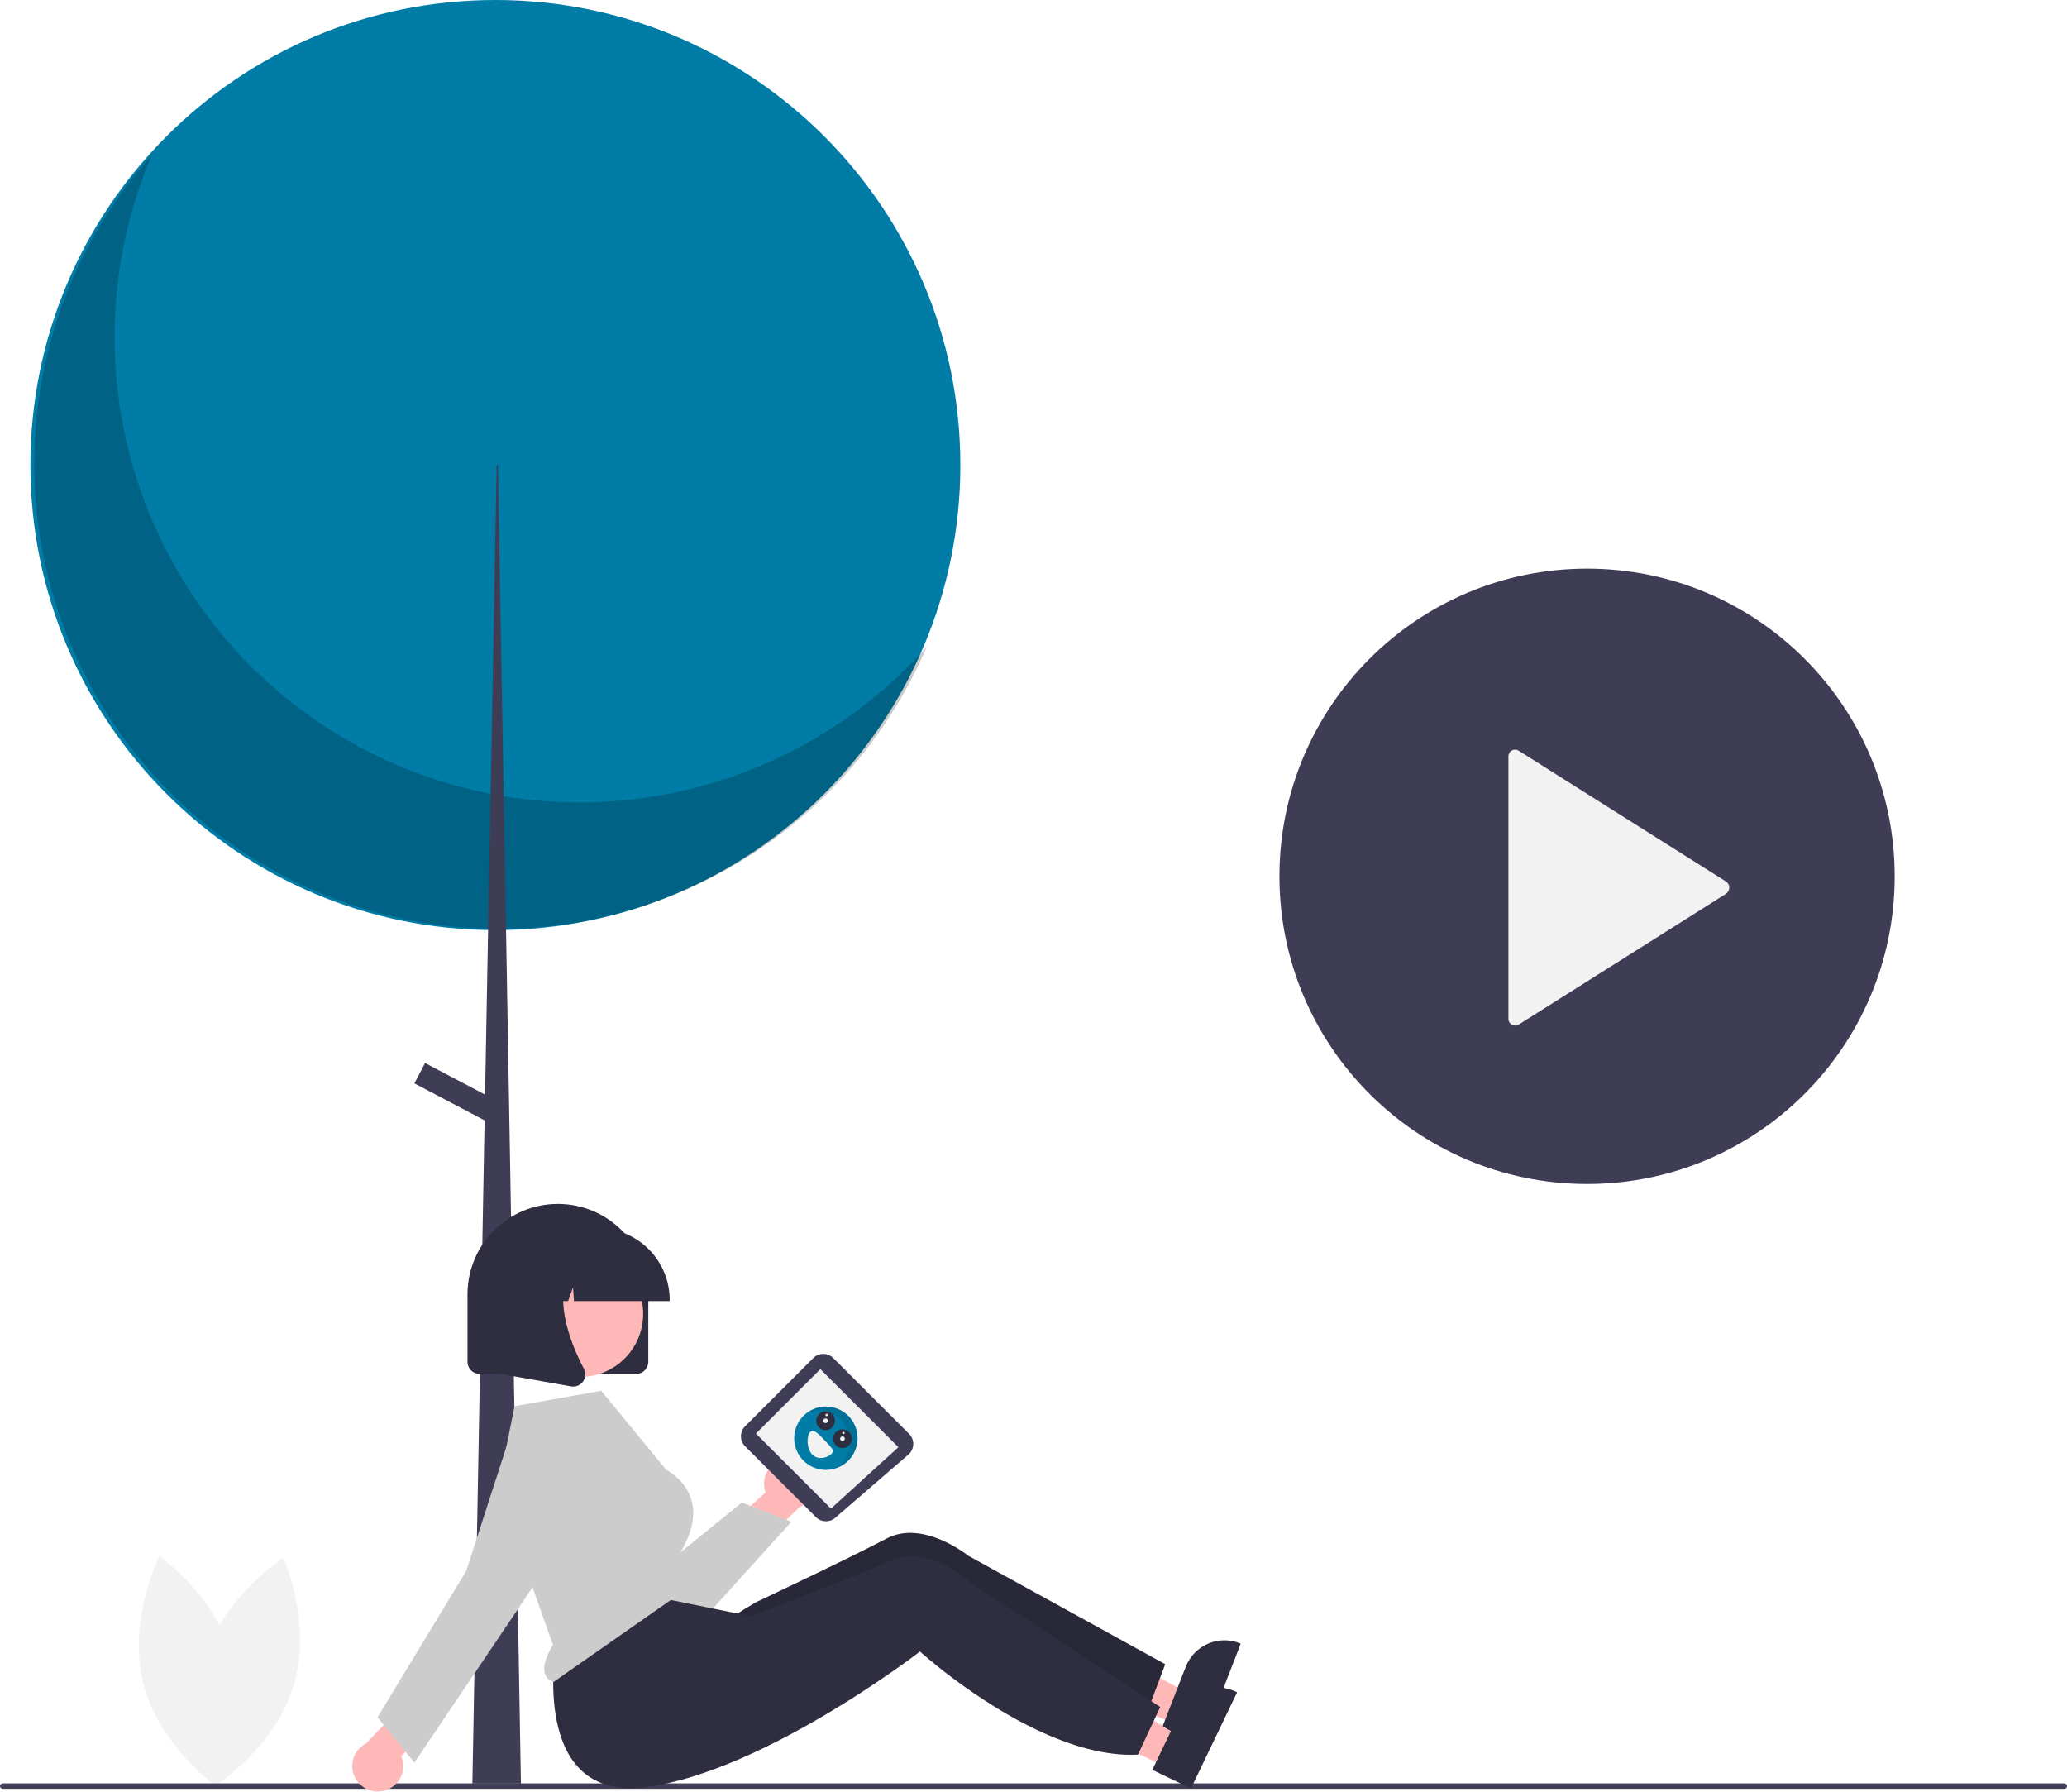
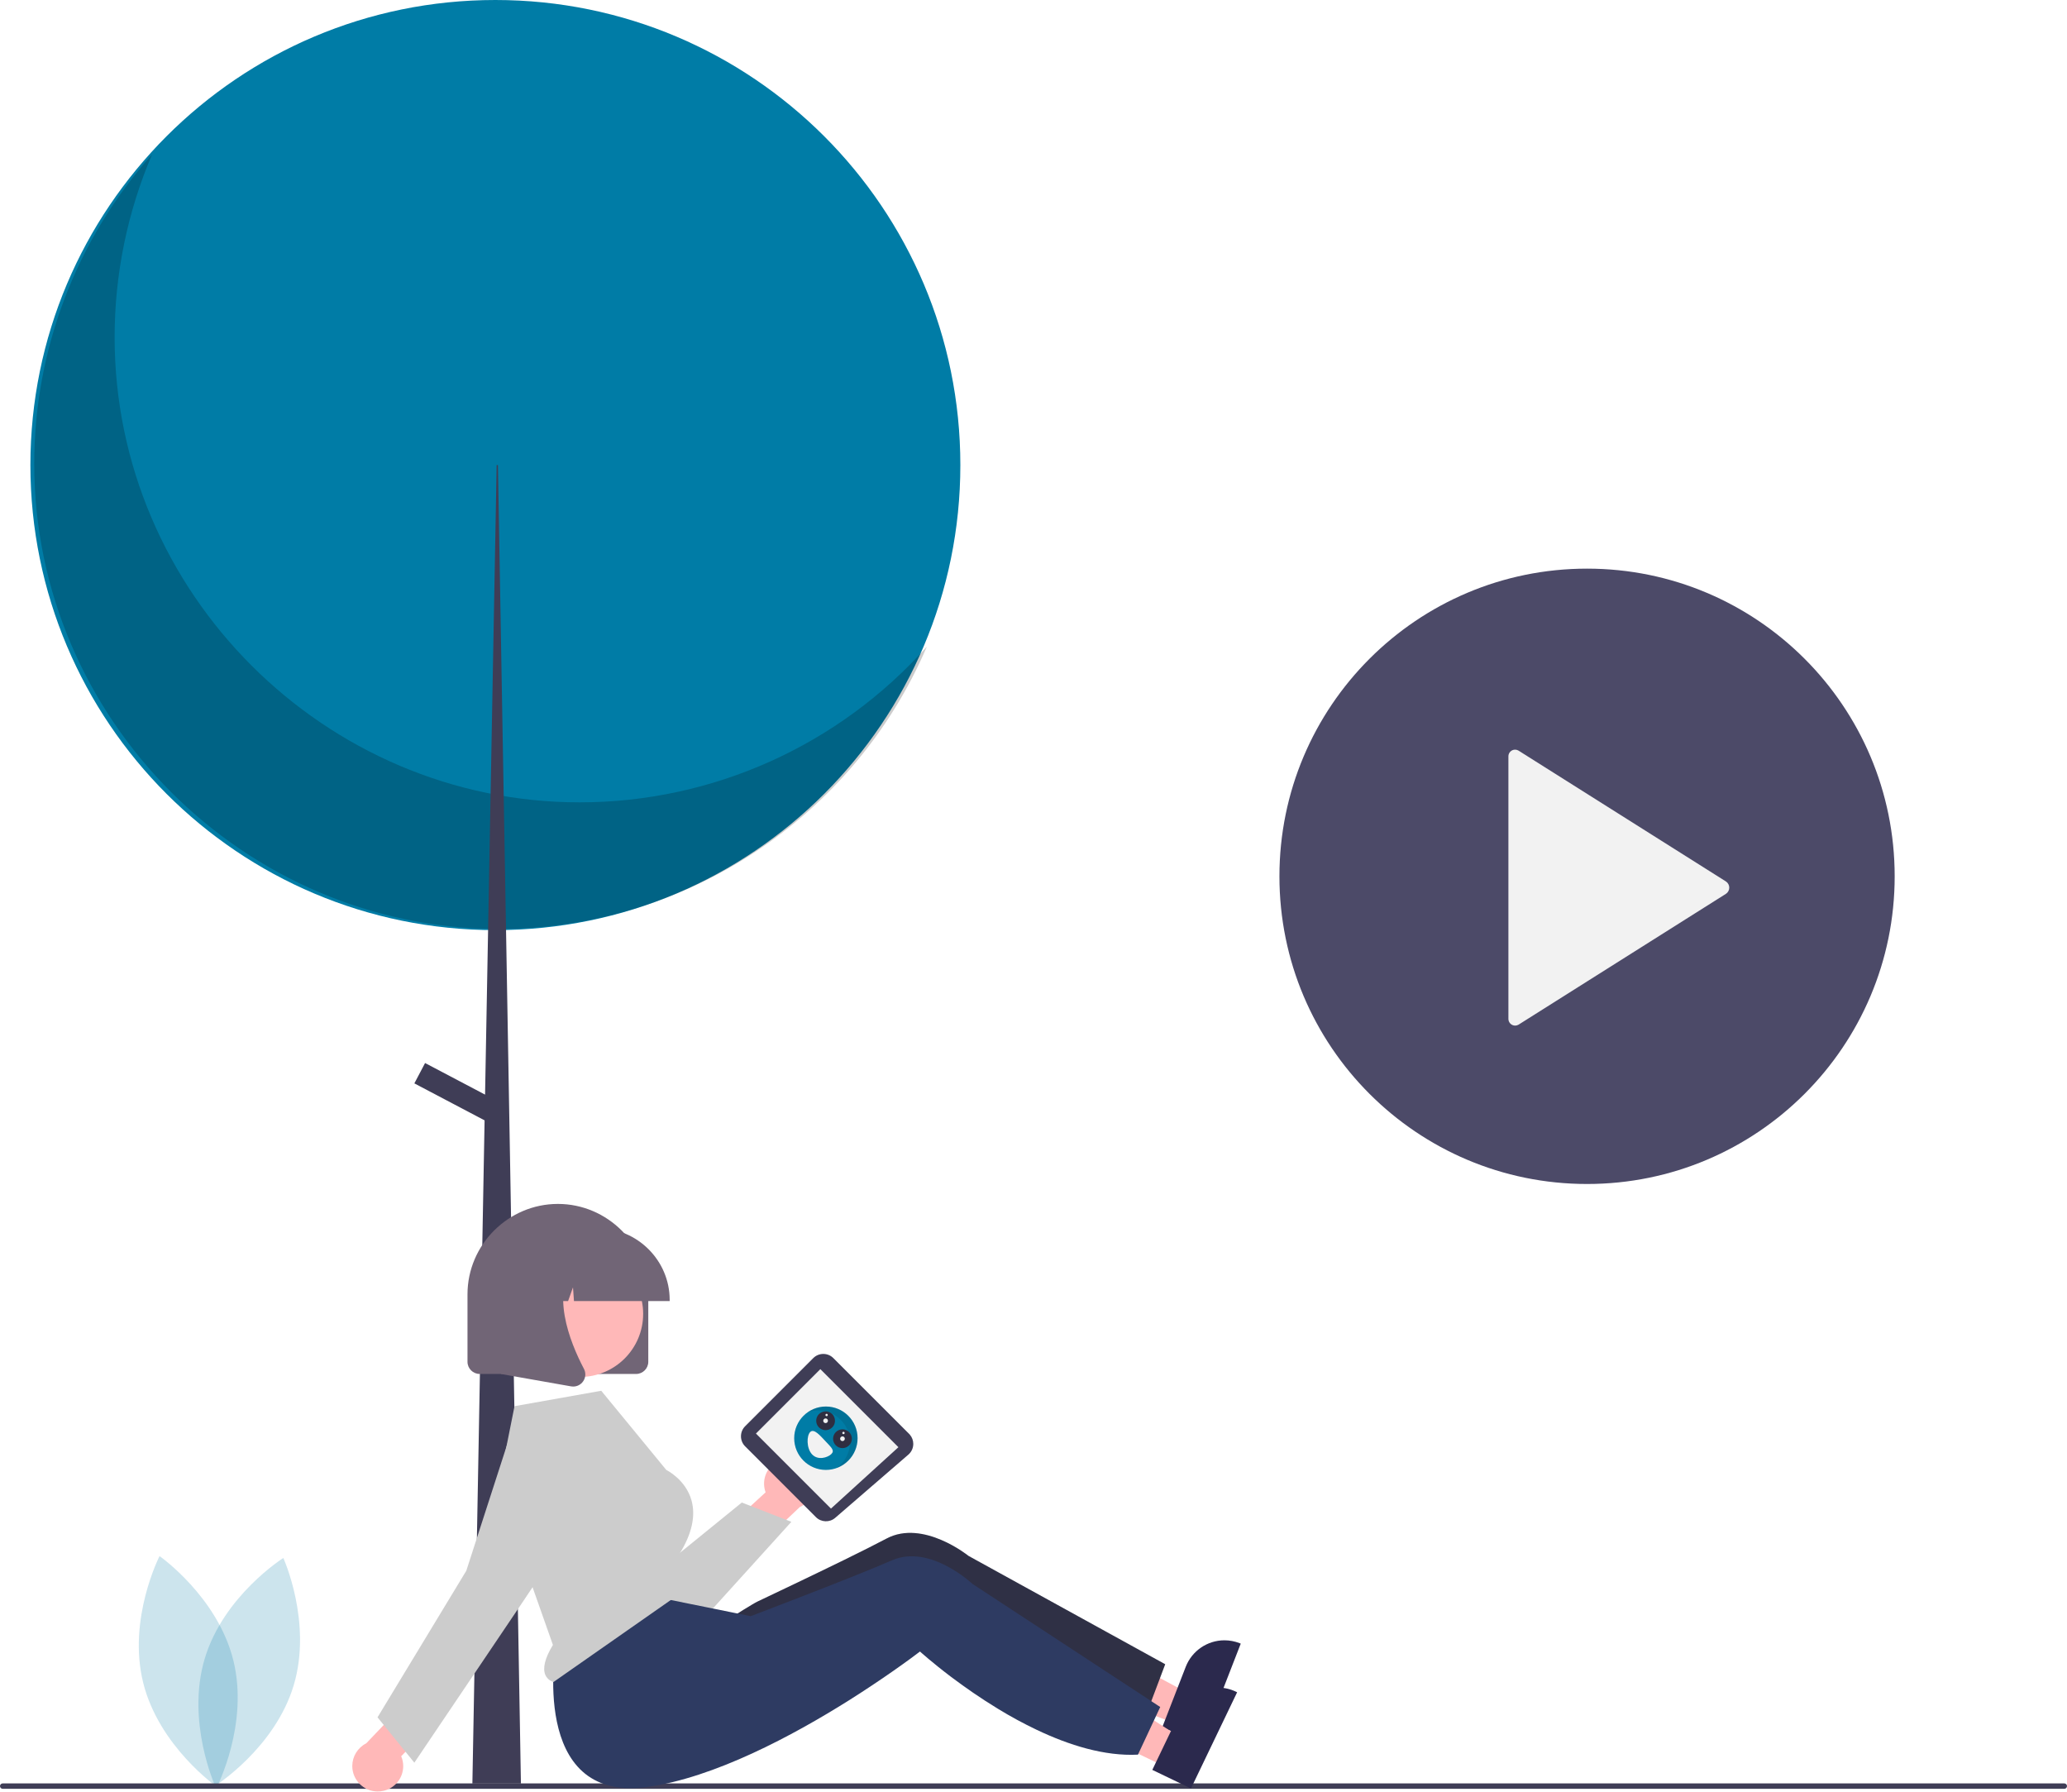
- <svg xmlns="http://www.w3.org/2000/svg" id="bbb60ac6-49e8-43f4-8a0f-978884ae8ca0" data-name="Layer 1" width="766" height="663.78" viewBox="0 0 766 663.78">
-   <path d="M292.871,732.648c-6.979,23.313,3.852,47.148,3.852,47.148s22.147-13.963,29.126-37.276-3.852-47.148-3.852-47.148S299.85,709.335,292.871,732.648Z" transform="translate(-217 -118.11)" fill="#f2f2f2" />
-   <path d="M303.467,733.279c5.874,23.616-6.068,46.915-6.068,46.915s-21.465-14.99-27.339-38.606,6.068-46.915,6.068-46.915S297.594,709.663,303.467,733.279Z" transform="translate(-217 -118.11)" fill="#f2f2f2" />
-   <polygon points="435.535 638.619 439.977 627.192 398.017 604.619 391.461 621.484 435.535 638.619" fill="#ffb8b8" />
-   <path d="M676.337,726.92a15.379,15.379,0,0,0-19.915,8.766l-2.997,7.703-4.62,11.89-1.129,2.915,14.806,5.76,14.321-36.849Z" transform="translate(-217 -118.11)" fill="#2f2e41" />
-   <path d="M648.806,734.738l-1.932,5.124-4.822,12.788-.116.32c-12.285,1.578-25.752-1.516-38.209-6.323a155.312,155.312,0,0,1-14.624-6.526c-7.044-3.559-13.352-7.316-18.383-10.529-7.576-4.862-12.26-8.513-12.26-8.513s-1.238,1.118-3.477,3.036c-3.002,2.568-7.798,6.578-13.873,11.299q-3.476,2.72-7.465,5.69c-19.601,14.539-44.756-24.256-44.756-24.256s7.075-4.504,8.923-5.379c5.951-2.816,19.932-9.459,31.994-15.363,6.214-3.046,11.912-5.903,15.737-7.932,13.546-7.212,30.384,6.435,30.384,6.435Z" transform="translate(-217 -118.11)" fill="#2f2e41" />
-   <path d="M648.806,734.738l-1.932,5.124-4.822,12.788-.116.32c-12.285,1.578-25.752-1.516-38.209-6.323a155.312,155.312,0,0,1-14.624-6.526c-7.044-3.559-13.352-7.316-18.383-10.529-7.576-4.862-12.26-8.513-12.26-8.513s-1.238,1.118-3.477,3.036c-3.002,2.568-7.798,6.578-13.873,11.299q-3.476,2.72-7.465,5.69c-19.601,14.539-44.756-24.256-44.756-24.256s7.075-4.504,8.923-5.379c5.951-2.816,19.932-9.459,31.994-15.363,6.214-3.046,11.912-5.903,15.737-7.932,13.546-7.212,30.384,6.435,30.384,6.435Z" transform="translate(-217 -118.11)" opacity="0.14" />
-   <circle cx="183.579" cy="172.312" r="172.312" fill="#007ca6" />
-   <path d="M273.349,175.331A172.325,172.325,0,0,0,560.472,357.701,172.327,172.327,0,1,1,273.349,175.331Z" transform="translate(-217 -118.11)" opacity="0.2" style="isolation:isolate" />
-   <polygon points="184.052 172.311 184.526 172.311 193.047 660.843 175.058 660.843 184.052 172.311" fill="#3f3d56" />
-   <rect x="382.523" y="507.155" width="8.521" height="32.19" transform="translate(-473.4058 503.6283) rotate(-62.23413)" fill="#3f3d56" />
-   <path d="M982,780.898H218a1,1,0,0,1,0-2H982a1,1,0,0,1,0,2Z" transform="translate(-217 -118.11)" fill="#3f3d56" />
-   <path d="M452.746,627.187h-58a4.505,4.505,0,0,1-4.5-4.5v-25a33.5,33.5,0,0,1,67,0v25A4.505,4.505,0,0,1,452.746,627.187Z" transform="translate(-217 -118.11)" fill="#2f2e41" />
-   <path d="M507.904,658.588a9.377,9.377,0,0,0-7.186,12.454l-15.772,14.506,6.478,11.734,21.985-20.798a9.428,9.428,0,0,0-5.505-17.897Z" transform="translate(-217 -118.11)" fill="#ffb8b8" />
-   <path d="M460.448,724.54q-1.069,0-2.14-.092A25.199,25.199,0,0,1,438.01,710.892l-25.267-48.633a13.954,13.954,0,0,1,24.13-13.965l23.311,52.304,31.719-25.772,18.366,7.149-31.016,34.242A25.485,25.485,0,0,1,460.448,724.54Z" transform="translate(-217 -118.11)" fill="#ccc" />
-   <path d="M553.913,649.395l-28.102-28.102a5.242,5.242,0,0,0-7.413,0l-25.28,25.28a5.242,5.242,0,0,0,0,7.413l26.256,26.256a5.242,5.242,0,0,0,7.133.26l27.125-23.435a5.242,5.242,0,0,0,.54-7.393Q554.049,649.53,553.913,649.395Z" transform="translate(-217 -118.11)" fill="#3f3d56" />
-   <polygon points="332.935 536.213 304.009 507.288 280.138 531.159 307.941 558.961 332.935 536.213" fill="#f2f2f2" />
-   <circle cx="306.06" cy="532.886" r="11.746" fill="#007ca6" />
-   <path d="M528.288,661.007a11.746,11.746,0,0,0-11.966-19.632,11.746,11.746,0,1,1,10.66,20.693A11.83,11.83,0,0,0,528.288,661.007Z" transform="translate(-217 -118.11)" opacity="0.1" style="isolation:isolate" />
-   <path d="M517.285,648.662c-1.401,1.316-1.475,6.054.664,8.33s5.681,1.229,7.081-.087.13-2.403-2.009-4.679S518.686,647.345,517.285,648.662Z" transform="translate(-217 -118.11)" fill="#f2f2f2" />
-   <circle cx="312.209" cy="533.077" r="3.48" fill="#2f2e41" />
-   <circle cx="305.953" cy="526.419" r="3.48" fill="#2f2e41" />
-   <circle cx="312.209" cy="533.077" r="0.87" fill="#f2f2f2" />
-   <circle cx="312.584" cy="530.935" r="0.435" fill="#f2f2f2" />
-   <circle cx="306.328" cy="524.277" r="0.435" fill="#f2f2f2" />
-   <circle cx="305.953" cy="526.419" r="0.87" fill="#f2f2f2" />
-   <polygon points="431.99 654.69 437.297 643.639 397.196 617.909 389.363 634.22 431.99 654.69" fill="#ffb8b8" />
-   <path d="M675.012,744.908a15.379,15.379,0,0,0-20.53,7.21l-3.58,7.45-5.52,11.5-1.35,2.82,14.32,6.88,17.11-35.64Z" transform="translate(-217 -118.11)" fill="#2f2e41" />
-   <path d="M646.962,750.588l-2.32,4.96-5.79,12.38-.14.31c-12.37.63-25.56-3.49-37.61-9.24a155.312,155.312,0,0,1-14.08-7.63c-6.75-4.09-12.75-8.32-17.52-11.91-7.18-5.43-11.57-9.43-11.57-9.43s-1.32,1.02-3.7,2.76c-3.19,2.33-8.28,5.96-14.7,10.2q-3.675,2.445-7.88,5.1c-20.66,12.99-50.04,28.81-75.03,32.15-43.89,5.87-33.56-52.7-33.56-52.7l34.93-18.14,14.83,3.01,16.51,3.34,5.85,1.19s1.11-.42,3.02-1.15c6.15-2.35,20.6-7.9,33.08-12.86,6.43-2.56,12.33-4.97,16.3-6.7,14.06-6.15,29.8,8.75,29.8,8.75Z" transform="translate(-217 -118.11)" fill="#2f2e41" />
-   <path d="M359.145,781.636a9.377,9.377,0,0,0,6.532-12.809l15-15.302-7.076-11.384-20.88,21.907a9.428,9.428,0,0,0,6.423,17.588Z" transform="translate(-217 -118.11)" fill="#ffb8b8" />
-   <circle cx="214.958" cy="486.807" r="23.386" fill="#ffb8b8" />
-   <path d="M401.533,669.834,421.905,727.59l-.122.202c-2.833,4.684-3.76,8.462-2.678,10.926a4.761,4.761,0,0,0,3.019,2.604l48.209-33.697-1.688-13.505.094-.151c4.66-7.456,6.168-14.208,4.485-20.067-2.184-7.604-9.125-11.056-9.195-11.09l-.168-.132L439.815,633.414,407.673,639.124Z" transform="translate(-217 -118.11)" fill="#ccc" />
-   <path d="M370.553,771.209,356.906,754.413l32.899-54.31,15.339-47.413.476.154-.476-.154a19.047,19.047,0,1,1,33.964,16.437l-28.16,42.189Z" transform="translate(-217 -118.11)" fill="#ccc" />
-   <path d="M465.171,600.187H429.706l-.364-5.092-1.818,5.092h-5.461l-.721-10.092-3.604,10.092H407.171v-.5a26.53,26.53,0,0,1,26.5-26.5h5a26.53,26.53,0,0,1,26.5,26.5Z" transform="translate(-217 -118.11)" fill="#2f2e41" />
-   <path d="M429.415,631.853a4.597,4.597,0,0,1-.796-.07l-25.969-4.582V584.281H431.237l-.708.825c-9.847,11.484-2.428,30.106,2.87,40.185a4.433,4.433,0,0,1-.352,4.707A4.482,4.482,0,0,1,429.415,631.853Z" transform="translate(-217 -118.11)" fill="#2f2e41" />
-   <circle cx="588.139" cy="324.689" r="114" fill="#3f3d56" />
-   <path d="M775.992,398.488v96.991a2.497,2.497,0,0,0,3.74,2.302l76.883-48.496a2.748,2.748,0,0,0,0-4.571l-76.883-48.496a2.474,2.474,0,0,0-3.74,2.27Z" transform="translate(-217 -118.11)" fill="#f2f2f2" />
+ <svg xmlns="http://www.w3.org/2000/svg" version="1.1" xml:space="preserve" width="766" height="663.78" viewBox="0 0 766 663.78" style="fill-rule:evenodd;clip-rule:evenodd;stroke-linejoin:round;stroke-miterlimit:2;">
+   <g>
+     <path d="M75.871,614.538c-6.979,23.314 3.852,47.149 3.852,47.149c0,0 22.147,-13.963 29.126,-37.276c6.979,-23.313 -3.852,-47.149 -3.852,-47.149c0,-0 -22.147,13.963 -29.126,37.276Z" style="fill:#007ca6;fill-opacity:0.2;fill-rule:nonzero;" />
+   </g>
+   <g>
+     <path d="M86.467,615.169c5.874,23.616 -6.067,46.915 -6.067,46.915c-0,0 -21.465,-14.99 -27.339,-38.606c-5.874,-23.616 6.068,-46.915 6.068,-46.915c0,0 21.465,14.99 27.338,38.606Z" style="fill:#007ca6;fill-opacity:0.2;fill-rule:nonzero;" />
+   </g>
+   <path d="M435.535,638.619l4.442,-11.427l-41.96,-22.573l-6.556,16.865l44.074,17.135Z" style="fill:#ffb8b8;fill-rule:nonzero;" />
+   <g>
+     <path d="M459.337,608.81c-1.779,-0.693 -3.671,-1.048 -5.579,-1.048c-6.332,-0 -12.045,3.911 -14.337,9.814l-2.997,7.703l-4.62,11.89l-1.129,2.915l14.806,5.76l14.321,-36.85l-0.465,-0.184Z" style="fill:#2b294d;fill-rule:nonzero;" />
+   </g>
+   <g>
+     <path d="M431.806,616.628l-1.932,5.123l-4.822,12.789l-0.116,0.319c-12.285,1.579 -25.752,-1.516 -38.209,-6.323c-4.983,-1.922 -9.865,-4.1 -14.624,-6.526c-7.044,-3.559 -13.351,-7.315 -18.383,-10.528c-7.576,-4.863 -12.261,-8.514 -12.261,-8.514c0,-0 -1.237,1.119 -3.477,3.037c-3.001,2.568 -7.797,6.578 -13.872,11.299c-2.318,1.813 -4.806,3.71 -7.465,5.69c-19.601,14.539 -44.756,-24.256 -44.756,-24.256c0,-0 7.075,-4.504 8.923,-5.379c5.951,-2.815 19.932,-9.459 31.994,-15.363c6.215,-3.046 11.912,-5.903 15.737,-7.933c13.546,-7.212 30.385,6.435 30.385,6.435l72.878,40.13Z" style="fill:#2f2e41;fill-rule:nonzero;" />
+   </g>
+   <g>
+     <path d="M431.806,616.628l-1.932,5.123l-4.822,12.789l-0.116,0.319c-12.285,1.579 -25.752,-1.516 -38.209,-6.323c-4.983,-1.922 -9.865,-4.1 -14.624,-6.526c-7.044,-3.559 -13.351,-7.315 -18.383,-10.528c-7.576,-4.863 -12.261,-8.514 -12.261,-8.514c0,-0 -1.237,1.119 -3.477,3.037c-3.001,2.568 -7.797,6.578 -13.872,11.299c-2.318,1.813 -4.806,3.71 -7.465,5.69c-19.601,14.539 -44.756,-24.256 -44.756,-24.256c0,-0 7.075,-4.504 8.923,-5.379c5.951,-2.815 19.932,-9.459 31.994,-15.363c6.215,-3.046 11.912,-5.903 15.737,-7.933c13.546,-7.212 30.385,6.435 30.385,6.435l72.878,40.13Z" style="fill:#2e3b62;fill-opacity:0.14;fill-rule:nonzero;" />
+   </g>
+   <circle cx="183.579" cy="172.312" r="172.312" style="fill:#007ca6;" />
+   <g>
+     <path d="M56.349,57.221c-9.152,21.41 -13.872,44.455 -13.872,67.739c-0,94.535 77.791,172.325 172.326,172.325c49.13,-0 95.987,-21.011 128.669,-57.694c-27.066,63.319 -89.597,104.595 -158.458,104.595c-94.536,-0 -172.327,-77.791 -172.327,-172.327c0,-42.263 15.548,-83.083 43.662,-114.638Z" style="fill-opacity:0.2;fill-rule:nonzero;" />
+   </g>
+   <path d="M184.052,172.311l0.474,0l8.521,488.532l-17.989,0l8.994,-488.532Z" style="fill:#3f3d56;fill-rule:nonzero;" />
+   <g>
+     <path d="M157.526,393.872l28.484,14.996l-3.97,7.54l-28.483,-14.996l3.969,-7.54Z" style="fill:#3f3d56;" />
+   </g>
+   <g>
+     <path d="M765,662.788l-764,0c-0.549,0 -1,-0.452 -1,-1c0,-0.549 0.451,-1 1,-1l764,0c0.549,0 1,0.451 1,1c0,0.548 -0.451,1 -1,1Z" style="fill:#3f3d56;fill-rule:nonzero;" />
+   </g>
+   <g>
+     <path d="M235.746,509.077l-58,0c-2.468,-0.003 -4.497,-2.033 -4.5,-4.5l-0,-25c-0,-18.378 15.122,-33.5 33.5,-33.5c18.378,0 33.5,15.122 33.5,33.5l-0,25c-0.003,2.467 -2.032,4.497 -4.5,4.5Z" style="fill:#716576;fill-rule:nonzero;" />
+   </g>
+   <g>
+     <path d="M290.904,540.478c-4.467,0.785 -7.756,4.702 -7.756,9.236c0,1.098 0.193,2.187 0.57,3.219l-15.771,14.505l6.477,11.735l21.985,-20.798c3.406,-1.507 5.613,-4.897 5.613,-8.622c0,-5.172 -4.256,-9.427 -9.428,-9.427c-0.567,-0 -1.133,0.051 -1.69,0.152Z" style="fill:#ffb8b8;fill-rule:nonzero;" />
+   </g>
+   <g>
+     <path d="M243.448,606.43c-0.712,-0 -1.426,-0.031 -2.14,-0.092c-8.64,-0.721 -16.322,-5.852 -20.298,-13.556l-25.267,-48.632c-1.033,-1.988 -1.572,-4.194 -1.572,-6.434c-0,-7.655 6.299,-13.954 13.954,-13.954c4.75,-0 9.184,2.425 11.748,6.423l23.31,52.304l31.72,-25.772l18.365,7.149l-31.016,34.242c-4.818,5.289 -11.649,8.312 -18.804,8.322Z" style="fill:#ccc;fill-rule:nonzero;" />
+   </g>
+   <g>
+     <path d="M336.913,531.285l-28.101,-28.102c-2.034,-2.033 -5.38,-2.033 -7.413,0l-25.28,25.28c-2.034,2.034 -2.034,5.38 0,7.413l26.256,26.257c1.932,1.932 5.066,2.046 7.134,0.26l27.125,-23.435c1.152,-0.995 1.815,-2.444 1.815,-3.966c-0,-1.258 -0.453,-2.475 -1.276,-3.427c-0.083,-0.096 -0.169,-0.19 -0.26,-0.28Z" style="fill:#3f3d56;fill-rule:nonzero;" />
+   </g>
+   <path d="M332.935,536.213l-28.926,-28.925l-23.871,23.871l27.803,27.802l24.994,-22.748Z" style="fill:#f2f2f2;fill-rule:nonzero;" />
+   <circle cx="306.06" cy="532.886" r="11.746" style="fill:#007ca6;" />
+   <g>
+     <path d="M311.288,542.897c2.362,-2.219 3.703,-5.319 3.703,-8.56c0,-6.444 -5.303,-11.746 -11.746,-11.746c-1.337,-0 -2.663,0.228 -3.923,0.674c1.975,-1.382 4.328,-2.124 6.738,-2.124c6.443,-0 11.745,5.302 11.745,11.745c-0,4.963 -3.145,9.414 -7.823,11.072c0.46,-0.322 0.896,-0.677 1.306,-1.061Z" style="fill-opacity:0.1;fill-rule:nonzero;" />
+   </g>
+   <g>
+     <path d="M300.285,530.552c-1.401,1.316 -1.475,6.054 0.664,8.33c2.139,2.276 5.68,1.229 7.081,-0.087c1.401,-1.316 0.13,-2.403 -2.009,-4.679c-2.138,-2.277 -4.335,-4.881 -5.736,-3.564Z" style="fill:#f2f2f2;fill-rule:nonzero;" />
+   </g>
+   <circle cx="312.209" cy="533.077" r="3.48" style="fill:#2f2e41;" />
+   <circle cx="305.953" cy="526.419" r="3.48" style="fill:#2f2e41;" />
+   <circle cx="312.209" cy="533.077" r="0.87" style="fill:#f2f2f2;" />
+   <circle cx="312.584" cy="530.935" r="0.435" style="fill:#f2f2f2;" />
+   <circle cx="306.328" cy="524.277" r="0.435" style="fill:#f2f2f2;" />
+   <circle cx="305.953" cy="526.419" r="0.87" style="fill:#f2f2f2;" />
+   <path d="M431.99,654.69l5.307,-11.051l-40.101,-25.73l-7.833,16.311l42.627,20.47Z" style="fill:#ffb8b8;fill-rule:nonzero;" />
+   <g>
+     <path d="M458.012,626.798c-2.079,-1 -4.356,-1.519 -6.663,-1.519c-5.907,0 -11.313,3.403 -13.867,8.729l-3.58,7.45l-5.52,11.5l-1.35,2.82l14.32,6.88l17.11,-35.64l-0.45,-0.22Z" style="fill:#2b294d;fill-rule:nonzero;" />
+   </g>
+   <g>
+     <path d="M429.962,632.478l-2.32,4.96l-5.79,12.38l-0.14,0.31c-12.37,0.63 -25.56,-3.49 -37.61,-9.24c-4.821,-2.3 -9.521,-4.846 -14.08,-7.63c-6.75,-4.09 -12.75,-8.32 -17.52,-11.91c-7.18,-5.43 -11.57,-9.43 -11.57,-9.43c0,-0 -1.32,1.02 -3.7,2.76c-3.19,2.33 -8.28,5.96 -14.7,10.2c-2.45,1.63 -5.076,3.33 -7.88,5.1c-20.66,12.99 -50.04,28.81 -75.03,32.15c-43.89,5.87 -33.56,-52.7 -33.56,-52.7l34.93,-18.14l14.83,3.01l16.51,3.34l5.85,1.19c-0,-0 1.11,-0.42 3.02,-1.15c6.15,-2.35 20.6,-7.9 33.08,-12.86c6.43,-2.56 12.33,-4.97 16.3,-6.7c14.06,-6.15 29.8,8.75 29.8,8.75l69.58,45.61Z" style="fill:#2e3b62;fill-rule:nonzero;" />
+   </g>
+   <g>
+     <path d="M142.145,663.526c4.245,-0.974 7.28,-4.784 7.28,-9.139c0,-1.261 -0.255,-2.509 -0.748,-3.67l15,-15.302l-7.075,-11.383l-20.88,21.906c-3.168,1.602 -5.173,4.863 -5.173,8.413c-0,5.172 4.256,9.428 9.428,9.428c0.73,0 1.457,-0.085 2.168,-0.253Z" style="fill:#ffb8b8;fill-rule:nonzero;" />
+   </g>
+   <circle cx="214.958" cy="486.807" r="23.386" style="fill:#ffb8b8;" />
+   <g>
+     <path d="M184.533,551.724l20.372,57.756l-0.122,0.202c-2.834,4.684 -3.76,8.462 -2.678,10.926c0.576,1.267 1.681,2.22 3.018,2.604l48.209,-33.697l-1.688,-13.505l0.094,-0.151c4.66,-7.455 6.169,-14.207 4.485,-20.067c-2.184,-7.604 -9.125,-11.056 -9.195,-11.091l-0.168,-0.132l-24.045,-29.265l-32.142,5.71l-6.14,30.71Z" style="fill:#ccc;fill-rule:nonzero;" />
+   </g>
+   <g>
+     <path d="M153.553,653.099l-13.647,-16.796l32.899,-54.31l15.339,-47.413l0.476,0.154l-0.476,-0.154c2.536,-7.838 9.883,-13.184 18.122,-13.184c10.448,0 19.046,8.598 19.046,19.047c0,3.763 -1.115,7.444 -3.205,10.574l-28.159,42.189l-40.395,59.893Z" style="fill:#ccc;fill-rule:nonzero;" />
+   </g>
+   <g>
+     <path d="M248.171,482.077l-35.465,0l-0.364,-5.092l-1.818,5.092l-5.461,0l-0.721,-10.092l-3.604,10.092l-10.567,0l0,-0.5c0.017,-14.532 11.969,-26.484 26.5,-26.5l5,0c14.532,0.016 26.484,11.968 26.5,26.5l0,0.5Z" style="fill:#716576;fill-rule:nonzero;" />
+   </g>
+   <g>
+     <path d="M212.415,513.743c-0.267,-0 -0.533,-0.024 -0.796,-0.07l-25.969,-4.582l-0,-42.92l28.587,-0l-0.708,0.825c-9.847,11.485 -2.428,30.107 2.87,40.185c0.796,1.504 0.659,3.338 -0.352,4.707c-0.842,1.164 -2.195,1.855 -3.632,1.855Z" style="fill:#716576;fill-rule:nonzero;" />
+   </g>
+   <circle cx="588.139" cy="324.689" r="114" style="fill:#4c4a68;" />
+   <g>
+     <path d="M558.992,280.378l0,96.991c-0.002,0.046 -0.004,0.092 -0.004,0.138c0,1.37 1.128,2.498 2.498,2.498c0.437,0 0.867,-0.115 1.246,-0.334l76.884,-48.496c0.763,-0.509 1.222,-1.368 1.222,-2.285c0,-0.918 -0.459,-1.777 -1.222,-2.286l-76.884,-48.496c-0.384,-0.229 -0.823,-0.351 -1.27,-0.351c-1.357,0 -2.474,1.117 -2.474,2.474c0,0.049 0.001,0.098 0.004,0.147Z" style="fill:#f2f2f2;fill-rule:nonzero;" />
+   </g>
</svg>
